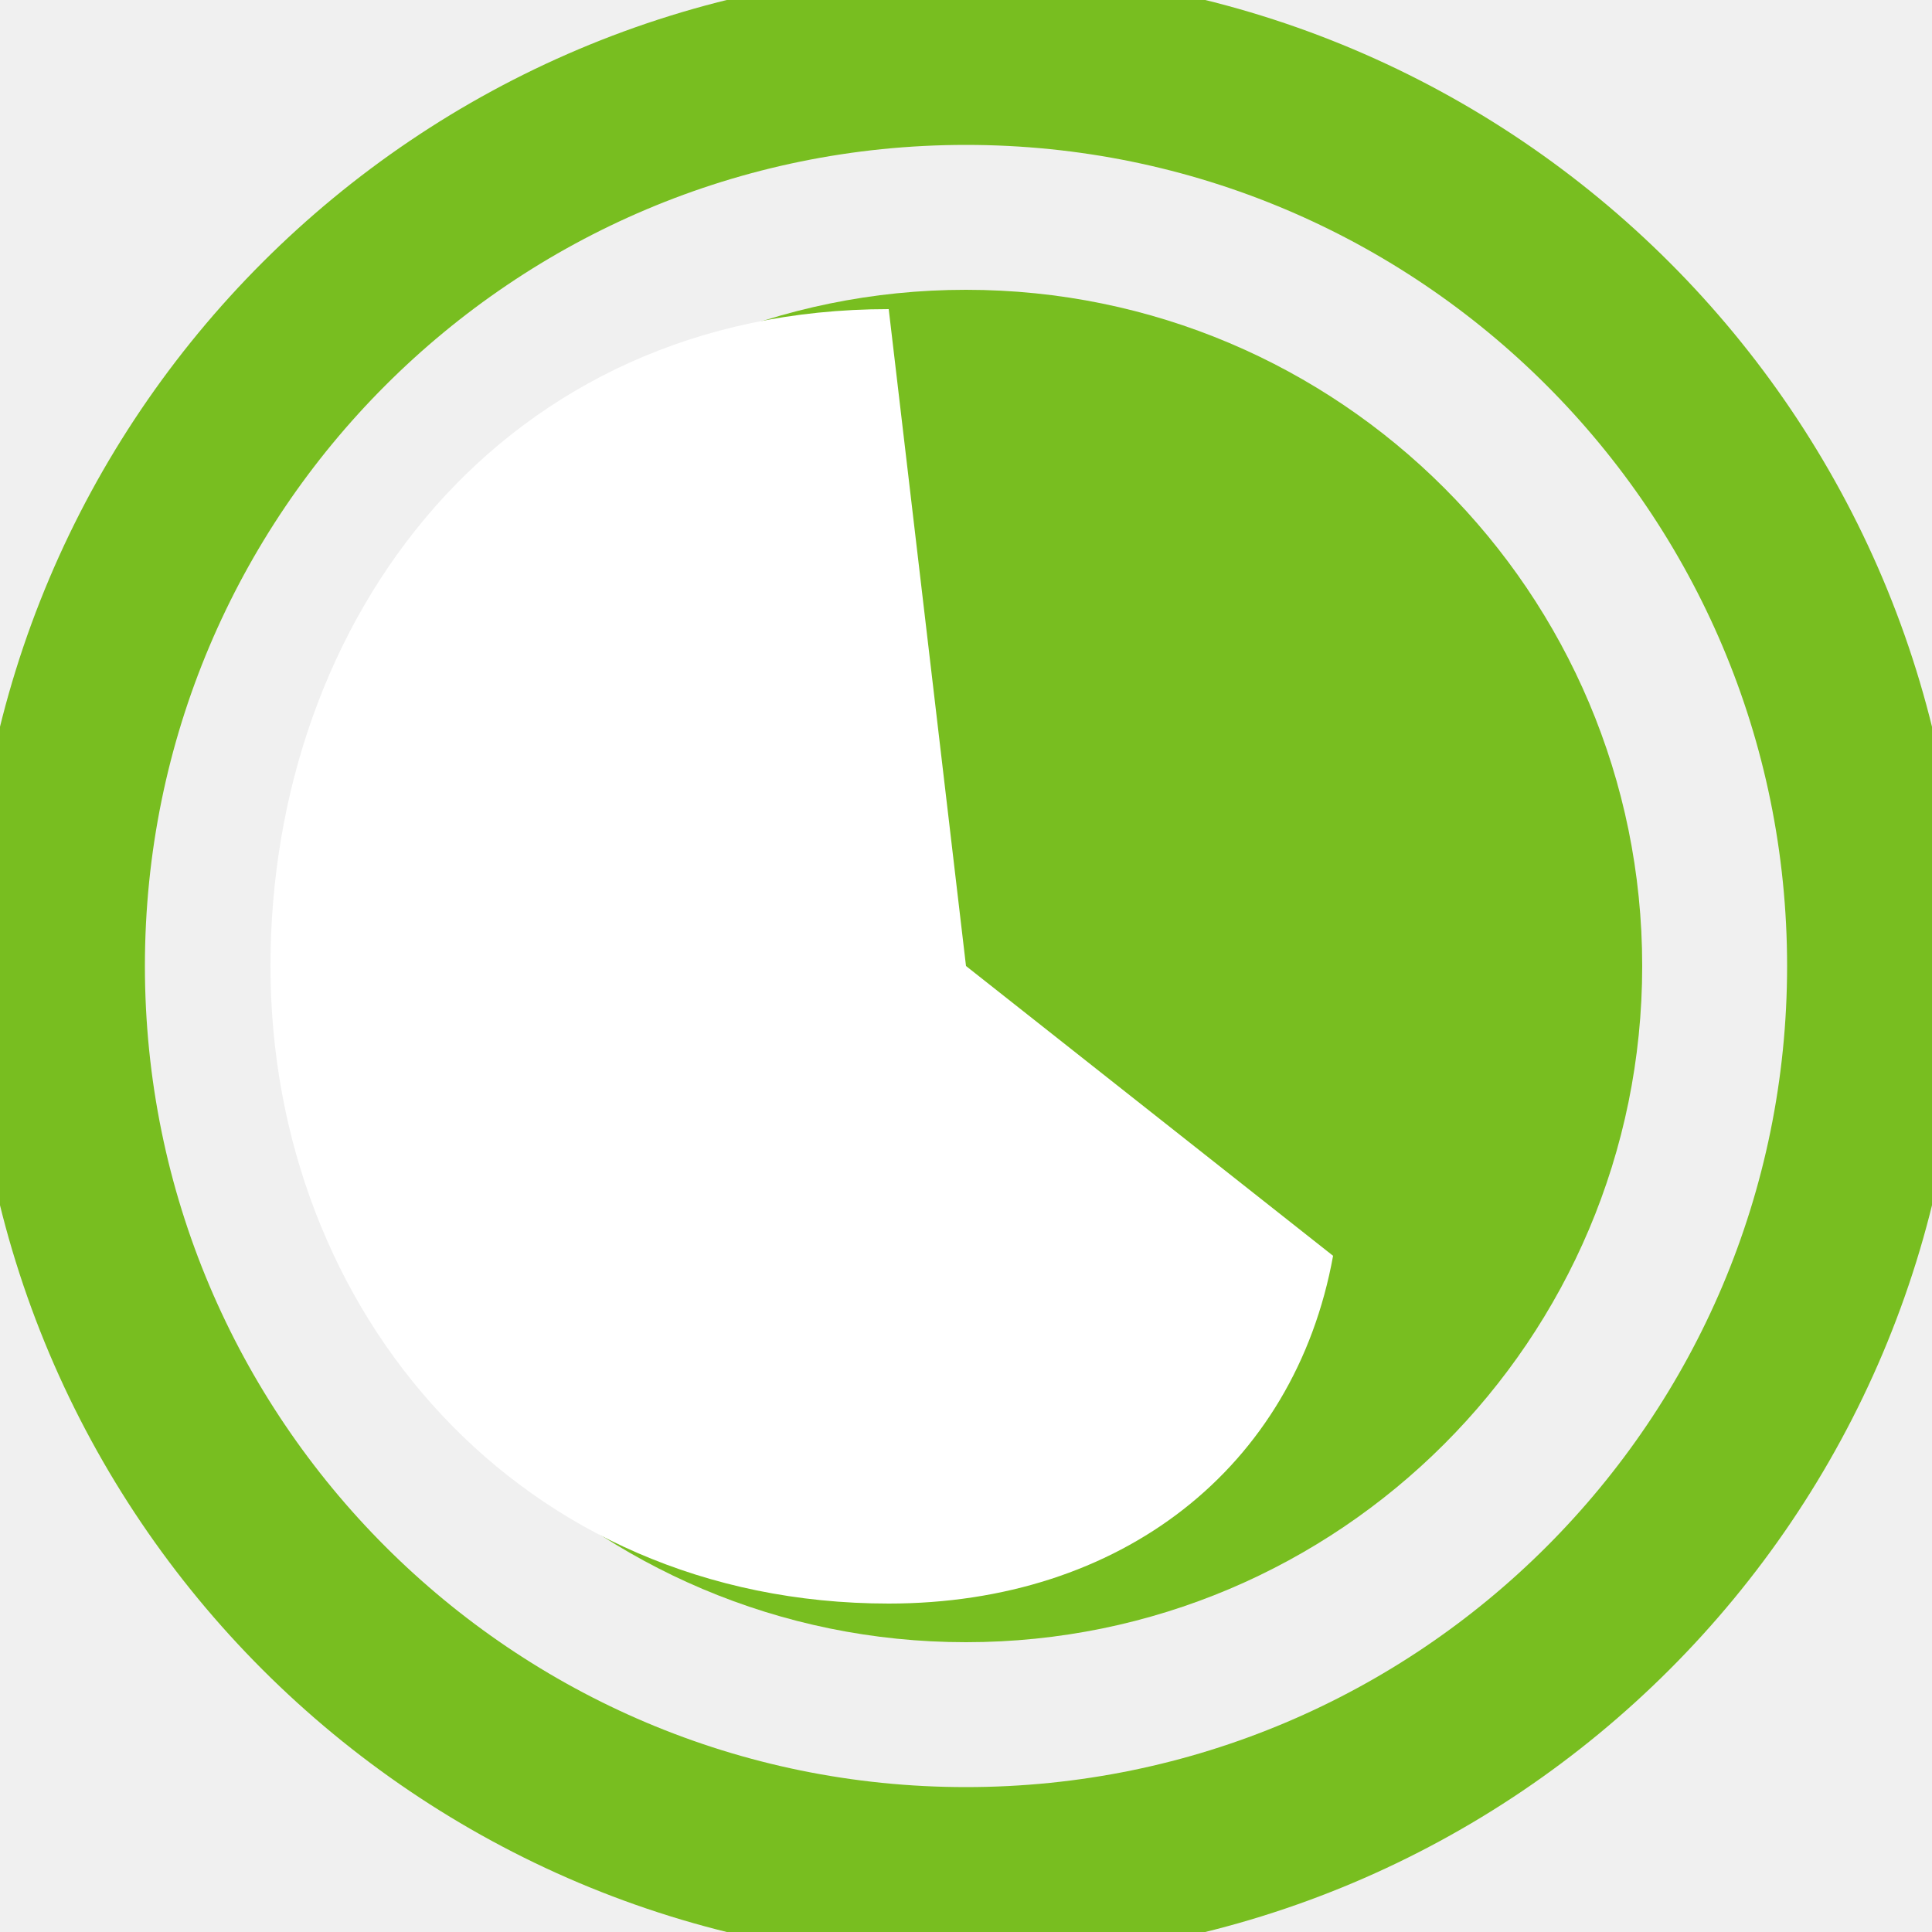
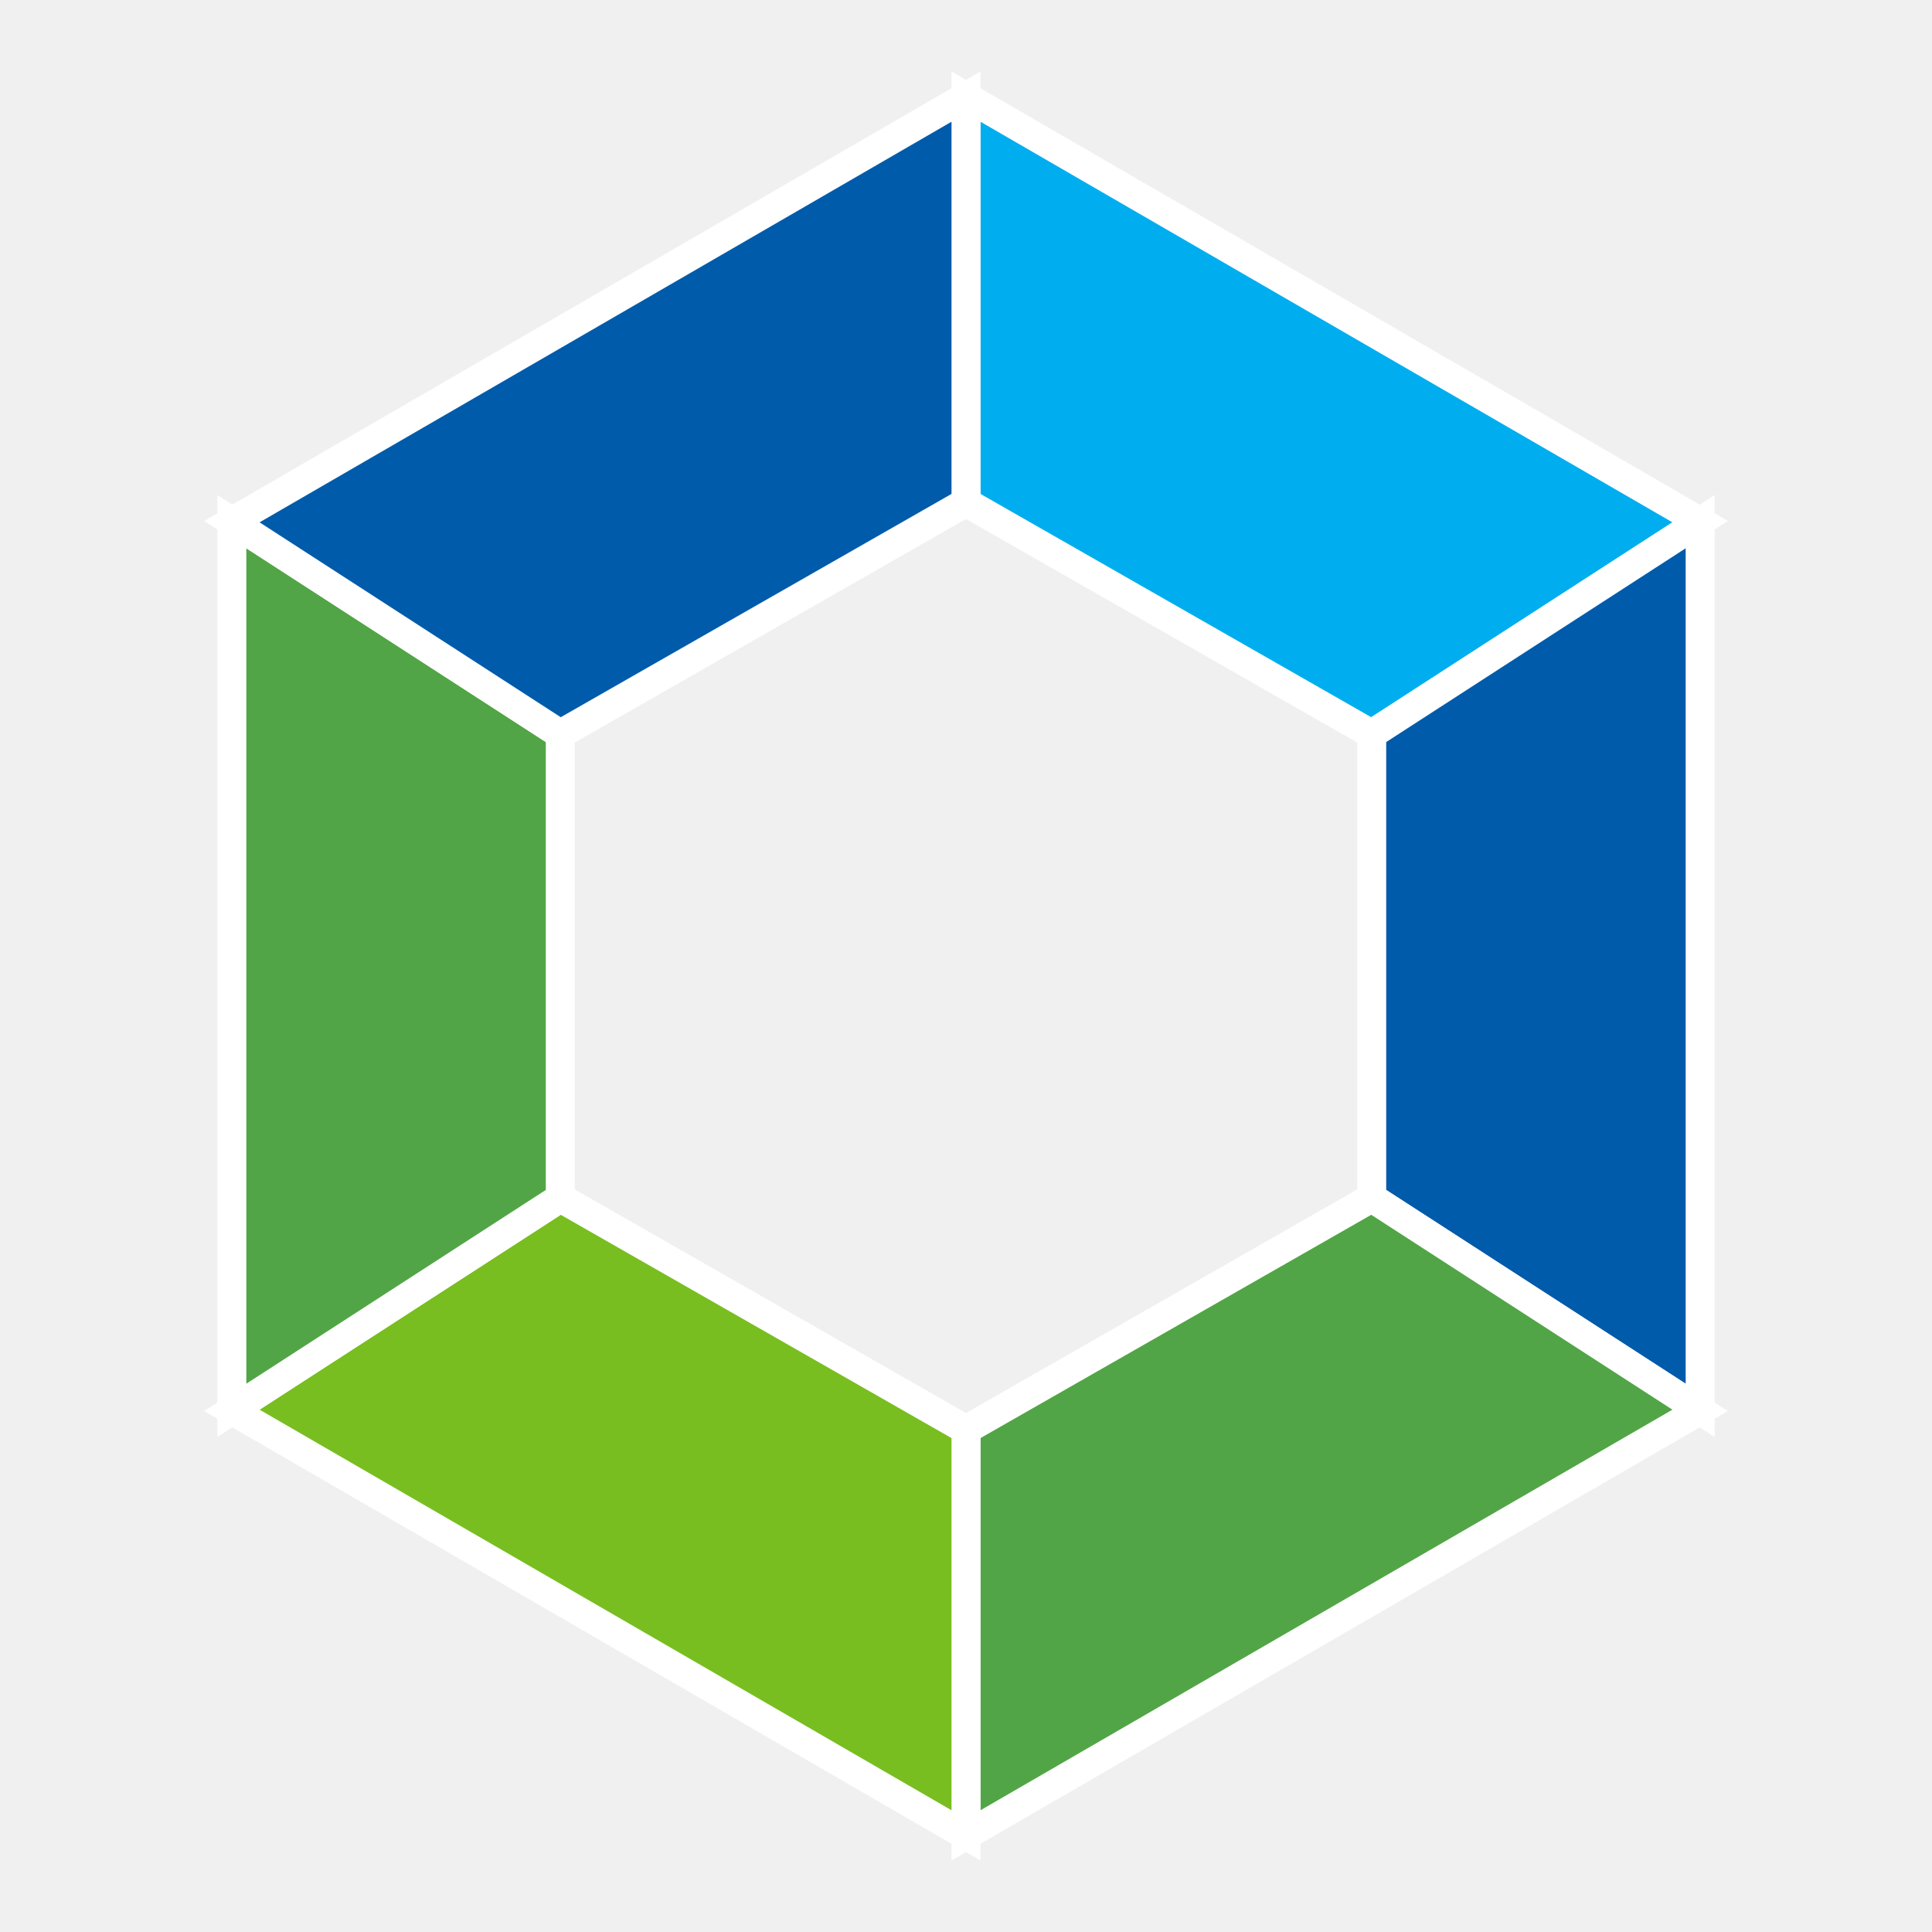
<svg xmlns="http://www.w3.org/2000/svg" viewBox="0 0 100 100">
-   <circle cx="50" cy="50" r="47" fill="none" stroke="#78be20" stroke-width="9" />
-   <circle cx="50" cy="50" r="35" fill="#78be20" />
-   <path d="M 46 16 C 26 16 14 32 14 50 C 14 68 27 83 46 83 C 58 83 67 76 69 65 L 50 50 Z" fill="white" />
+   <polygon points="50,5 88,27 71,38 50,26" fill="#00AEEF" stroke="white" stroke-width="1.5" />
+   <polygon points="88,27 88,73 71,62 71,38" fill="#005BAB" stroke="white" stroke-width="1.5" />
+   <polygon points="88,73 50,95 50,74 71,62" fill="#52A546" stroke="white" stroke-width="1.5" />
+   <polygon points="50,95 12,73 29,62 50,74" fill="#78BE20" stroke="white" stroke-width="1.5" />
+   <polygon points="12,73 12,27 29,38 29,62" fill="#52A546" stroke="white" stroke-width="1.5" />
+   <polygon points="12,27 50,5 50,26 29,38" fill="#005BAB" stroke="white" stroke-width="1.5" />
</svg>
